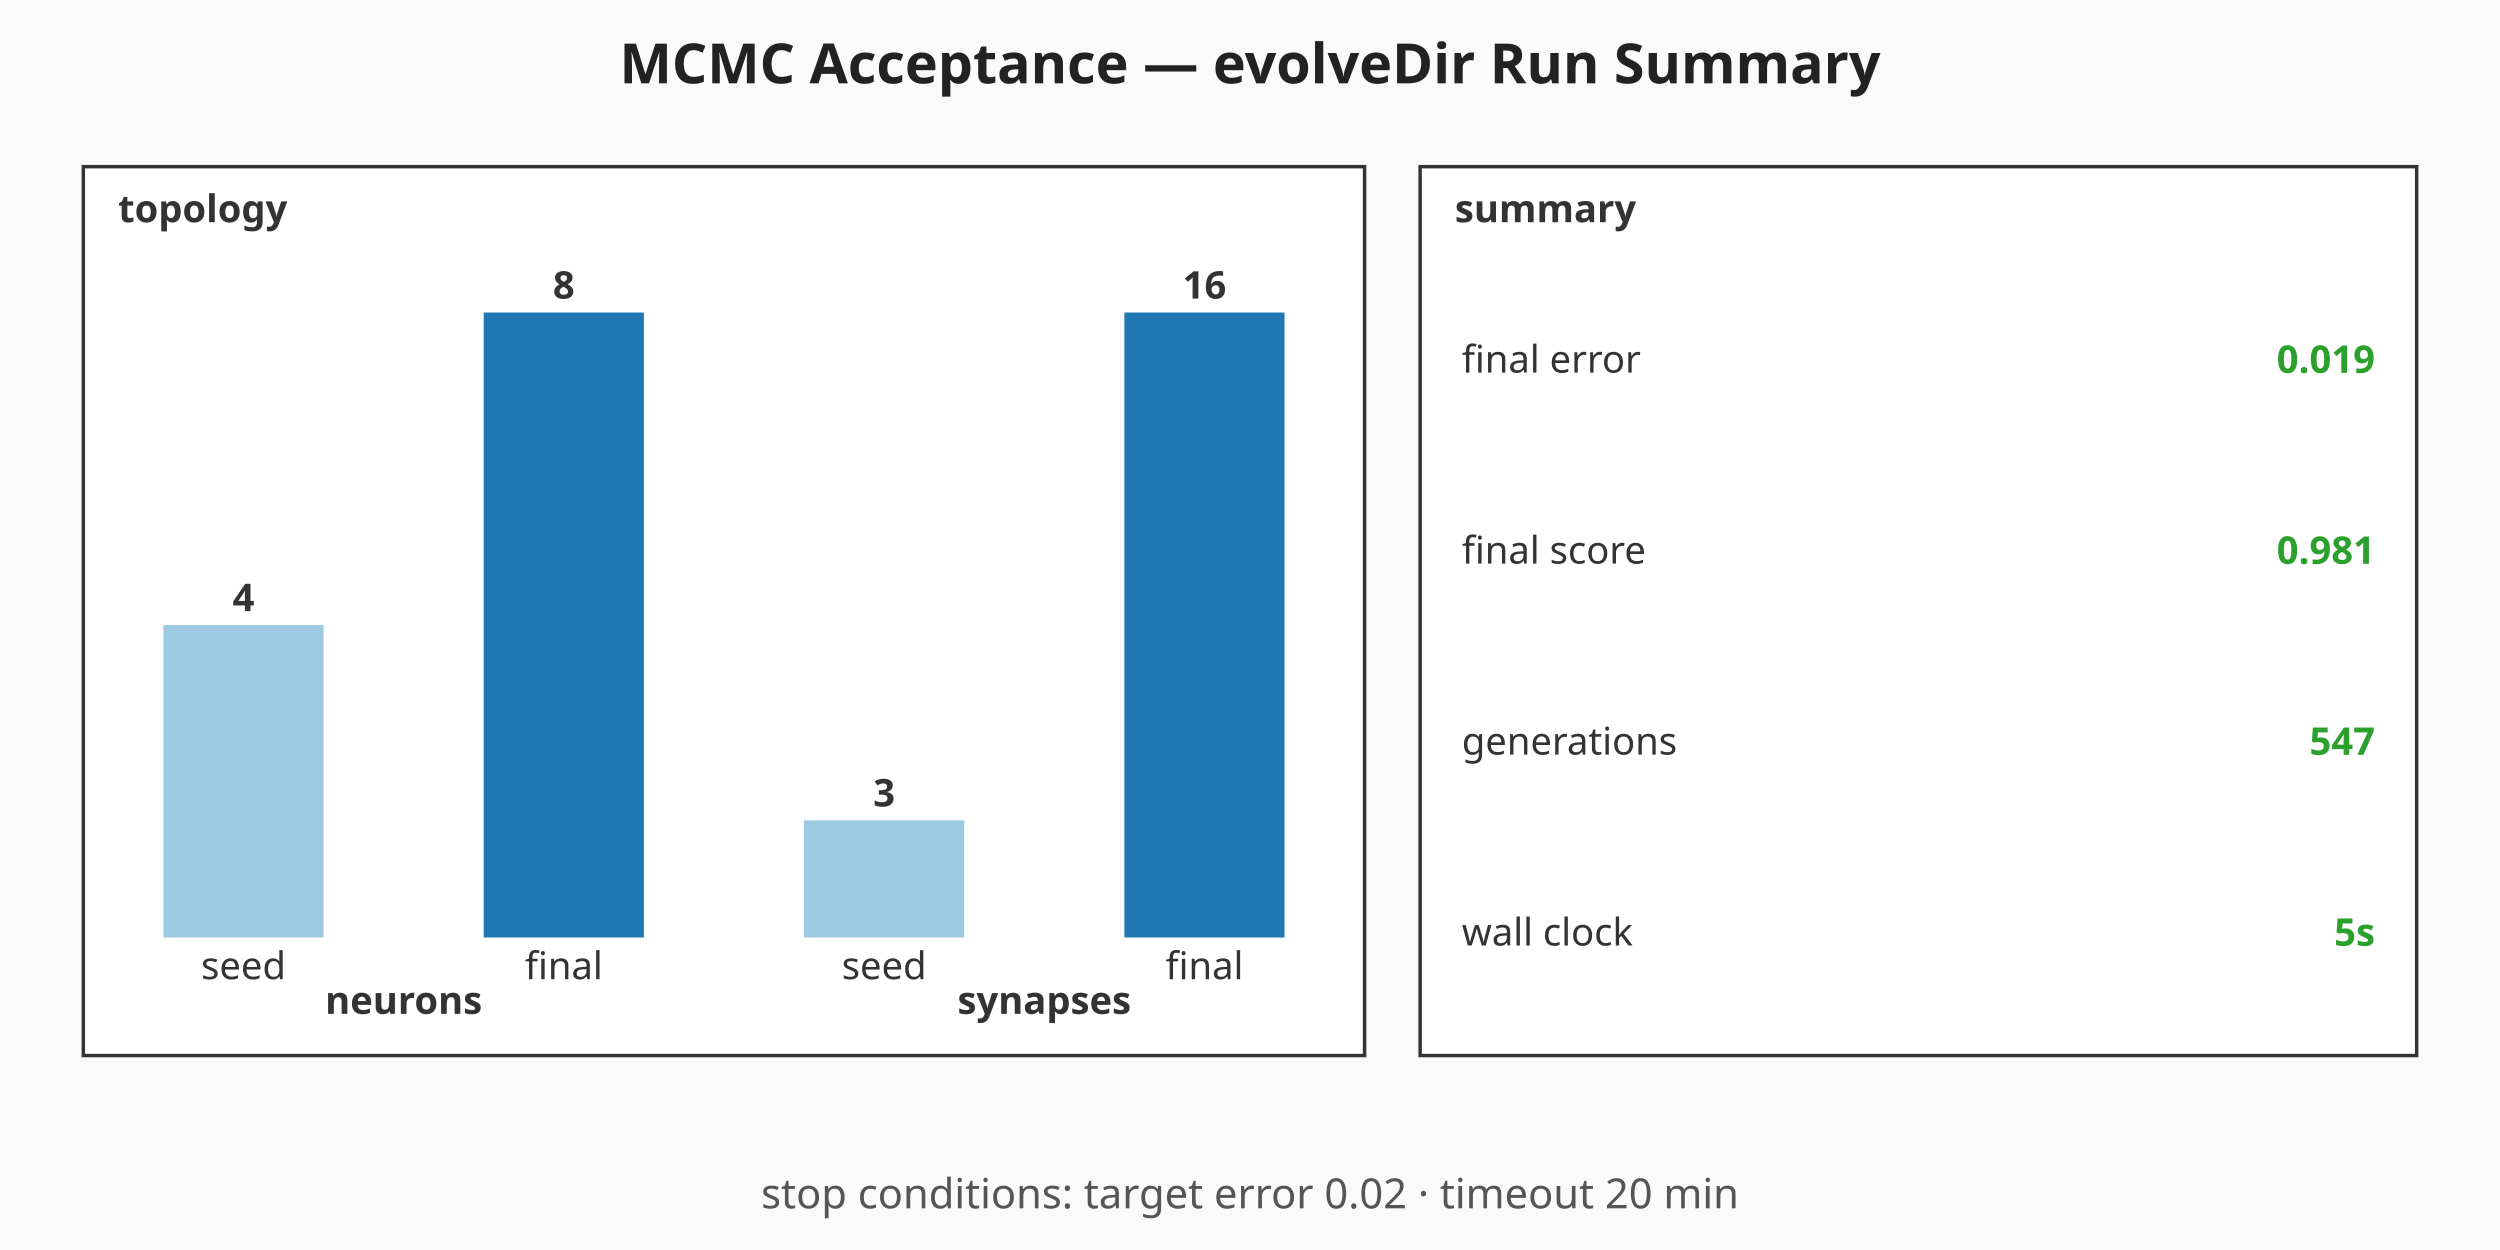
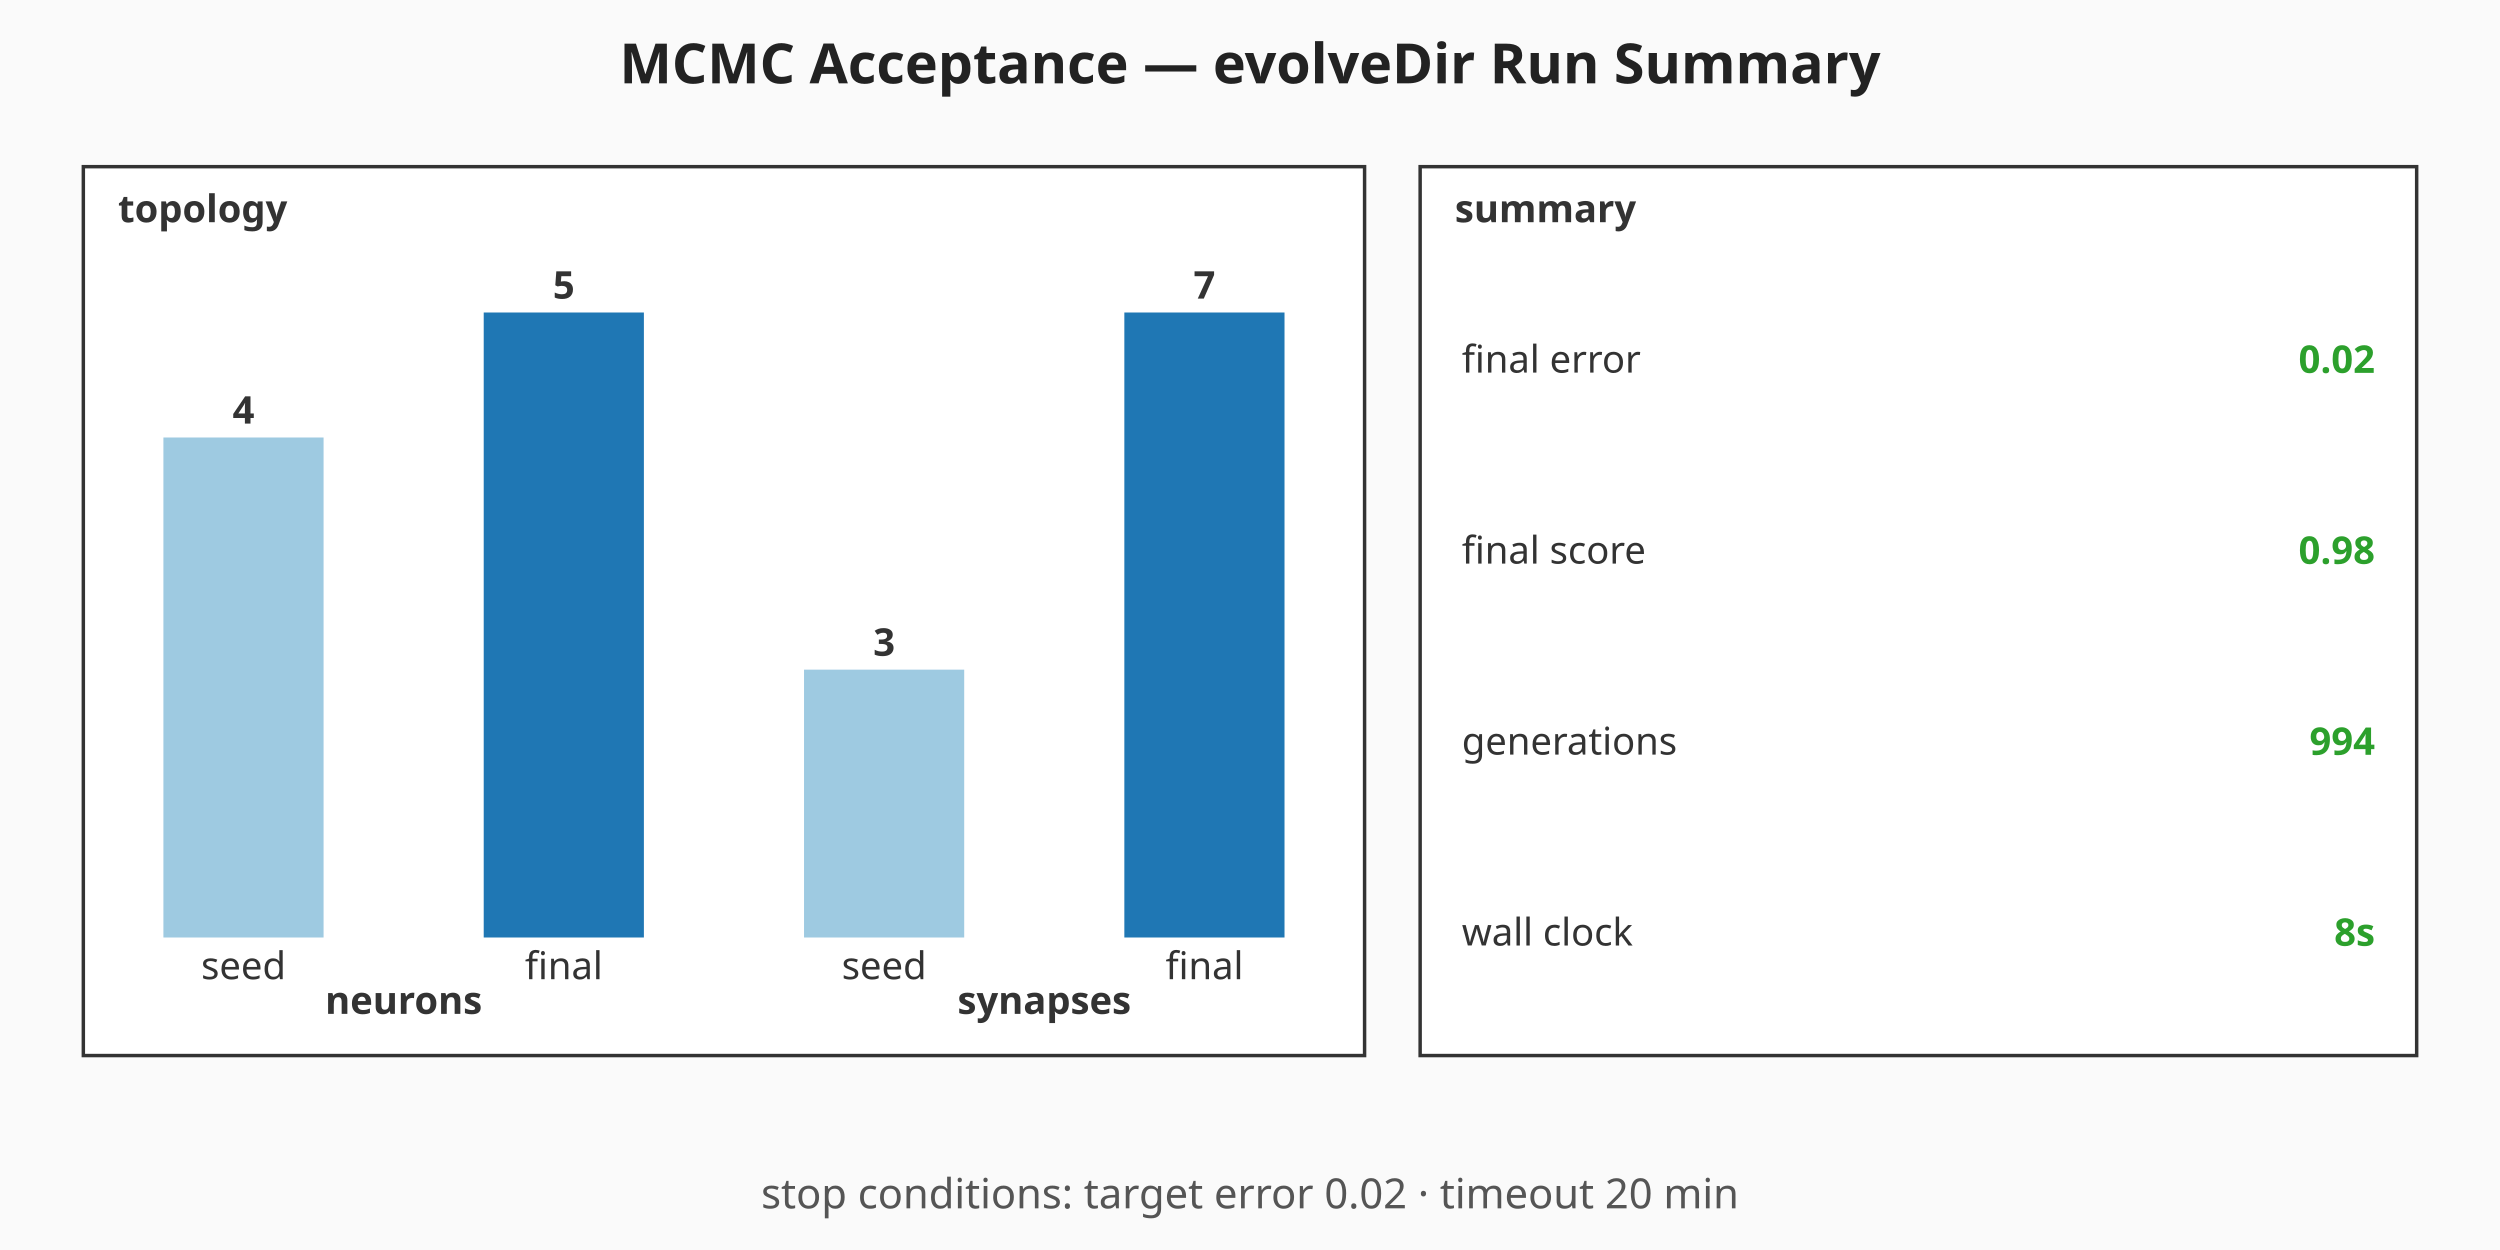
<svg xmlns="http://www.w3.org/2000/svg" viewBox="0 0 720 360" width="720" height="360" role="img" aria-label="MCMC Acceptance — evolveDir Run Summary summary chart">
  <rect width="720" height="360" fill="#fafafa" />
  <text x="360" y="24" text-anchor="middle" font-family="sans-serif" font-size="16" font-weight="bold" fill="#222">MCMC Acceptance — evolveDir Run Summary</text>
  <g class="topology" font-family="sans-serif" font-size="11" fill="#333">
    <rect x="24" y="48" width="369" height="256" fill="#ffffff" stroke="#333" stroke-width="1" />
    <text x="34" y="64" font-weight="bold">topology</text>
-     <rect class="topo-bar topo-bar-seed-neurons" x="47.06" y="180" width="46.13" height="90" fill="#9ecae1" />
-     <text x="70.13" y="176" text-anchor="middle" font-weight="bold">4</text>
+     <rect class="topo-bar topo-bar-seed-neurons" x="47.06" y="126" width="46.13" height="144" fill="#9ecae1" />
+     <text x="70.13" y="122" text-anchor="middle" font-weight="bold">4</text>
    <text x="70.13" y="282" text-anchor="middle">seed</text>
    <rect class="topo-bar topo-bar-final-neurons" x="139.31" y="90" width="46.13" height="180" fill="#1f77b4" />
-     <text x="162.38" y="86" text-anchor="middle" font-weight="bold">8</text>
+     <text x="162.38" y="86" text-anchor="middle" font-weight="bold">5</text>
    <text x="162.38" y="282" text-anchor="middle">final</text>
    <text x="116.25" y="292" text-anchor="middle" font-weight="bold">neurons</text>
-     <rect class="topo-bar topo-bar-seed-synapses" x="231.56" y="236.25" width="46.13" height="33.75" fill="#9ecae1" />
-     <text x="254.63" y="232.25" text-anchor="middle" font-weight="bold">3</text>
+     <rect class="topo-bar topo-bar-seed-synapses" x="231.56" y="192.86" width="46.13" height="77.14" fill="#9ecae1" />
+     <text x="254.63" y="188.86" text-anchor="middle" font-weight="bold">3</text>
    <text x="254.63" y="282" text-anchor="middle">seed</text>
    <rect class="topo-bar topo-bar-final-synapses" x="323.81" y="90" width="46.13" height="180" fill="#1f77b4" />
-     <text x="346.88" y="86" text-anchor="middle" font-weight="bold">16</text>
+     <text x="346.88" y="86" text-anchor="middle" font-weight="bold">7</text>
    <text x="346.88" y="282" text-anchor="middle">final</text>
    <text x="300.75" y="292" text-anchor="middle" font-weight="bold">synapses</text>
  </g>
  <g class="callouts" font-family="sans-serif" font-size="11" fill="#333">
    <rect x="409" y="48" width="287" height="256" fill="#ffffff" stroke="#333" stroke-width="1" />
    <text x="419" y="64" font-weight="bold">summary</text>
    <text class="callout-label" x="421" y="103.5" dominant-baseline="middle">final error</text>
-     <text class="callout-value" x="684" y="103.5" text-anchor="end" dominant-baseline="middle" font-weight="bold" fill="#2ca02c">0.019</text>
+     <text class="callout-value" x="684" y="103.5" text-anchor="end" dominant-baseline="middle" font-weight="bold" fill="#2ca02c">0.02</text>
    <text class="callout-label" x="421" y="158.5" dominant-baseline="middle">final score</text>
-     <text class="callout-value" x="684" y="158.5" text-anchor="end" dominant-baseline="middle" font-weight="bold" fill="#2ca02c">0.981</text>
+     <text class="callout-value" x="684" y="158.5" text-anchor="end" dominant-baseline="middle" font-weight="bold" fill="#2ca02c">0.98</text>
    <text class="callout-label" x="421" y="213.5" dominant-baseline="middle">generations</text>
-     <text class="callout-value" x="684" y="213.5" text-anchor="end" dominant-baseline="middle" font-weight="bold" fill="#2ca02c">547</text>
+     <text class="callout-value" x="684" y="213.5" text-anchor="end" dominant-baseline="middle" font-weight="bold" fill="#2ca02c">994</text>
    <text class="callout-label" x="421" y="268.5" dominant-baseline="middle">wall clock</text>
-     <text class="callout-value" x="684" y="268.5" text-anchor="end" dominant-baseline="middle" font-weight="bold" fill="#2ca02c">5s</text>
+     <text class="callout-value" x="684" y="268.5" text-anchor="end" dominant-baseline="middle" font-weight="bold" fill="#2ca02c">8s</text>
  </g>
  <g class="caption" font-family="sans-serif" font-size="12" fill="#555">
    <text x="360" y="348" text-anchor="middle">stop conditions: target error 0.02 · timeout 20 min</text>
  </g>
</svg>
